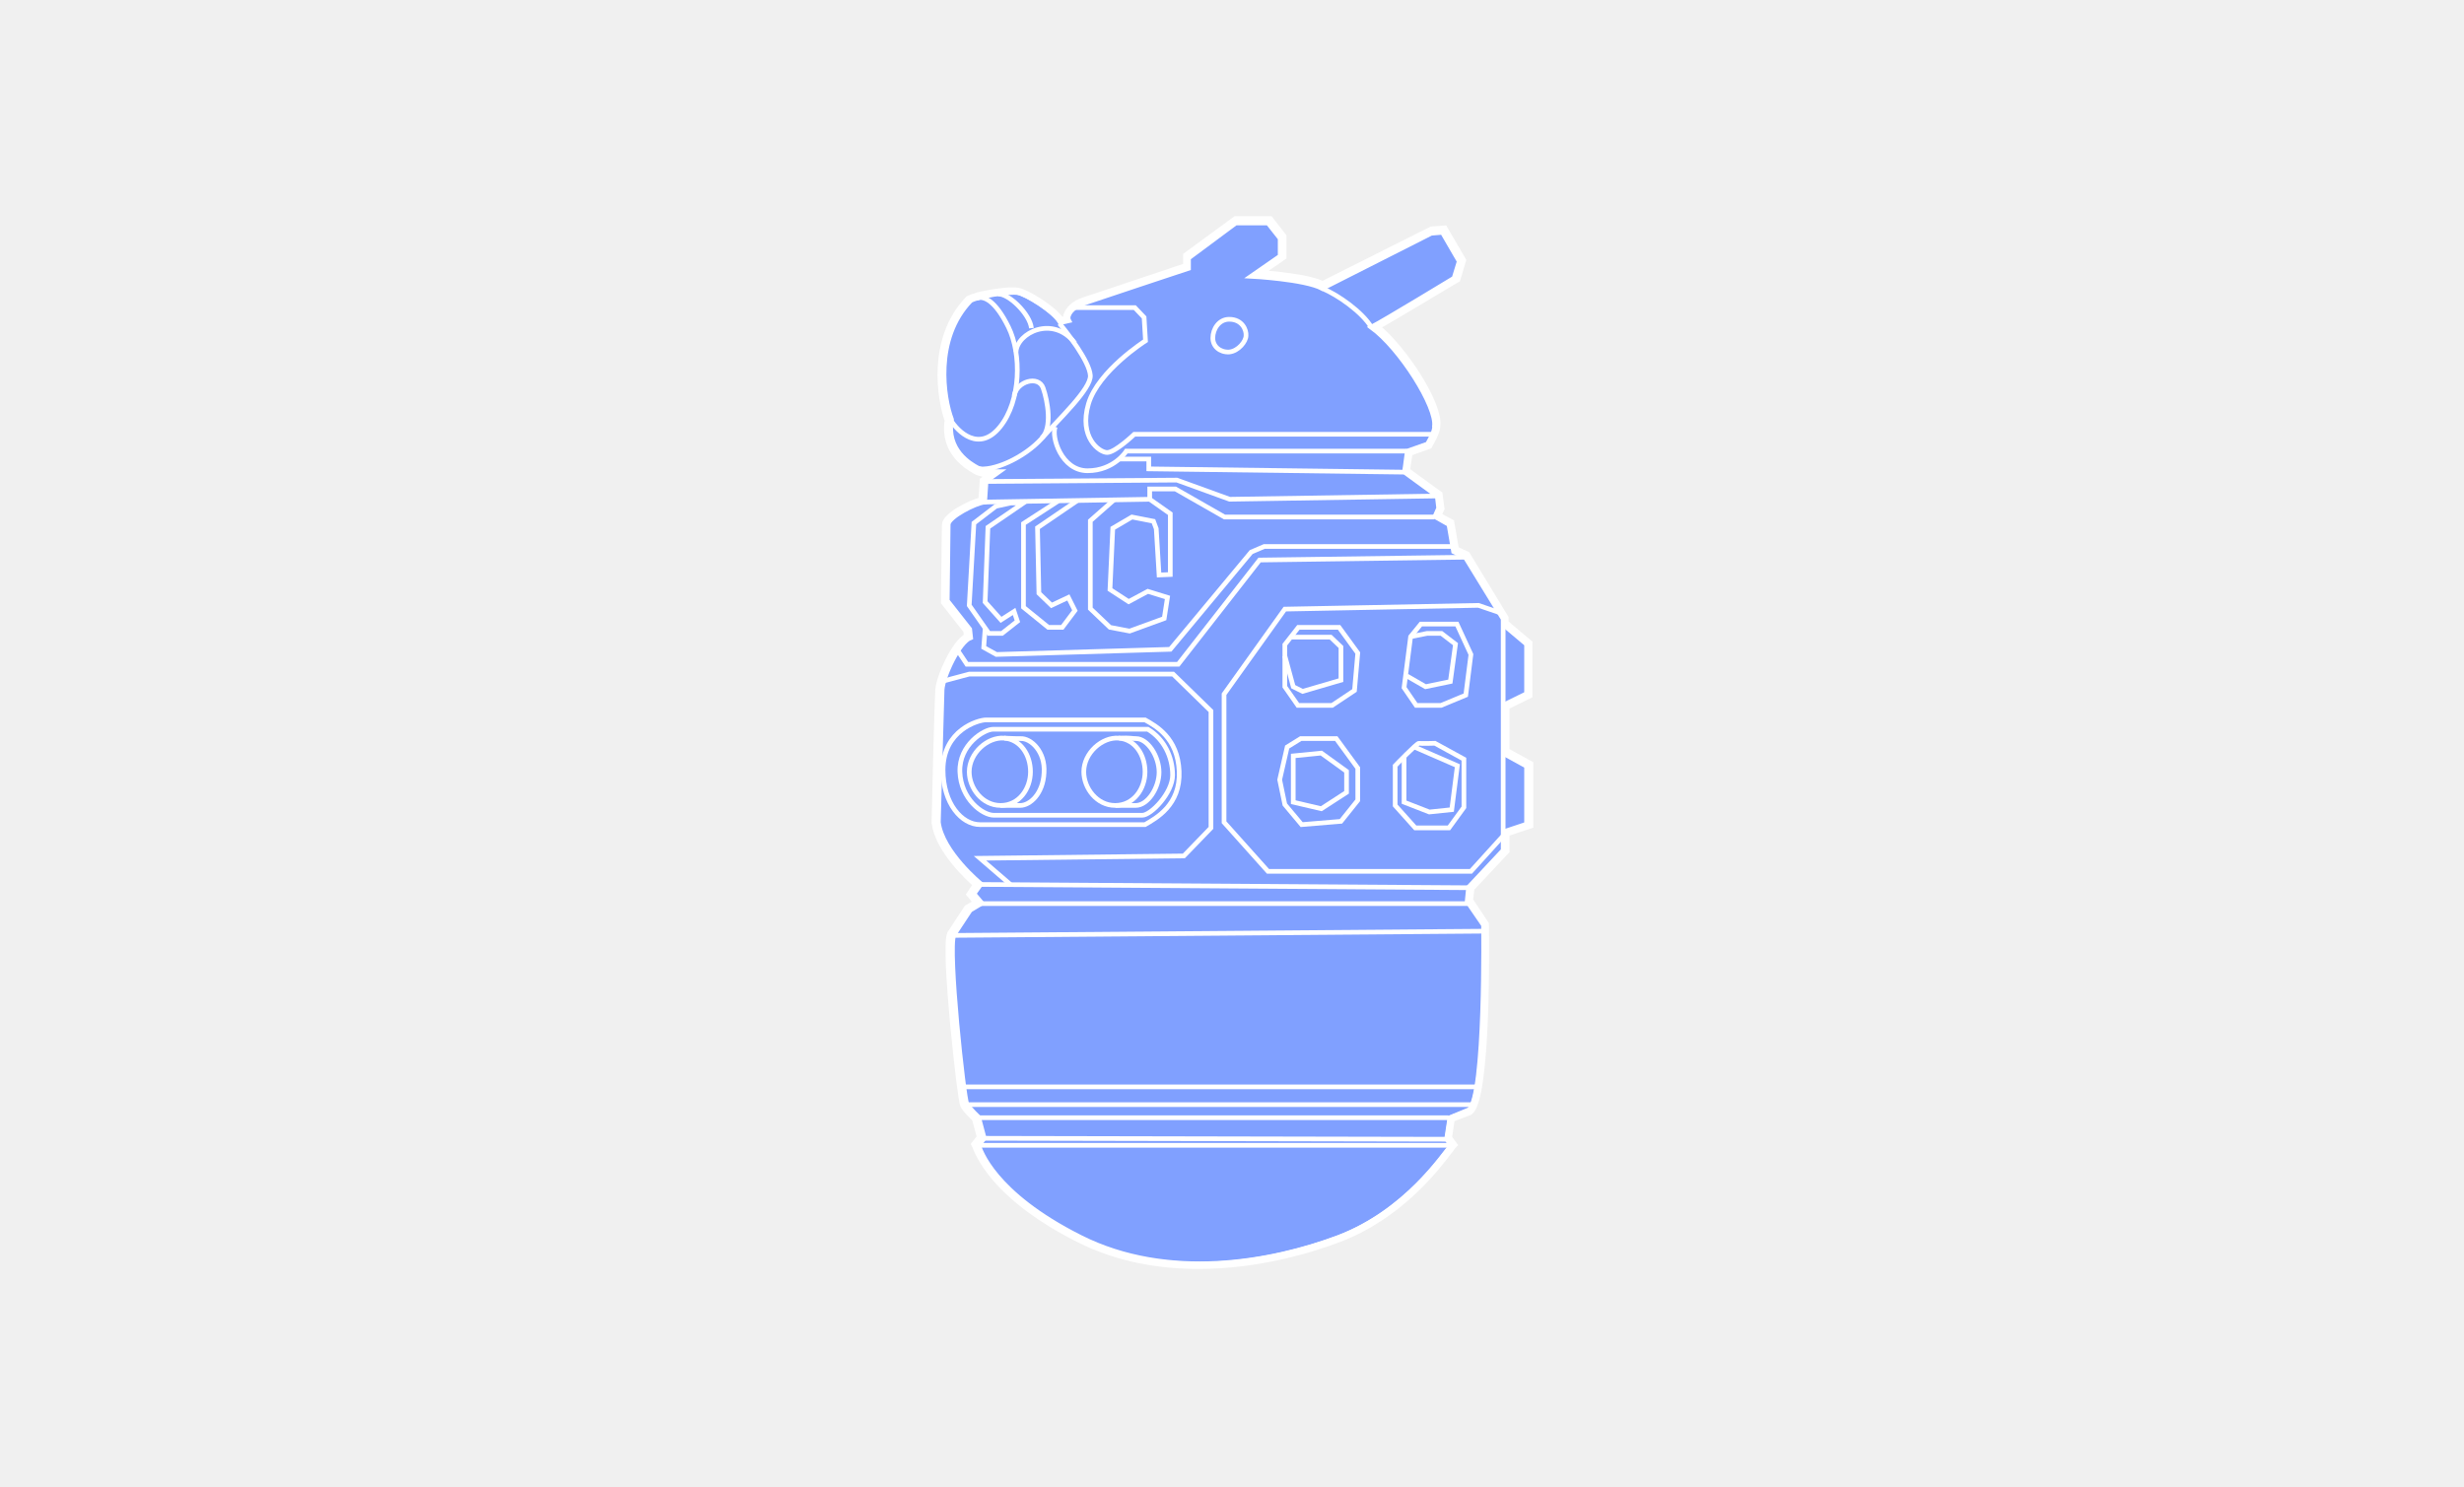
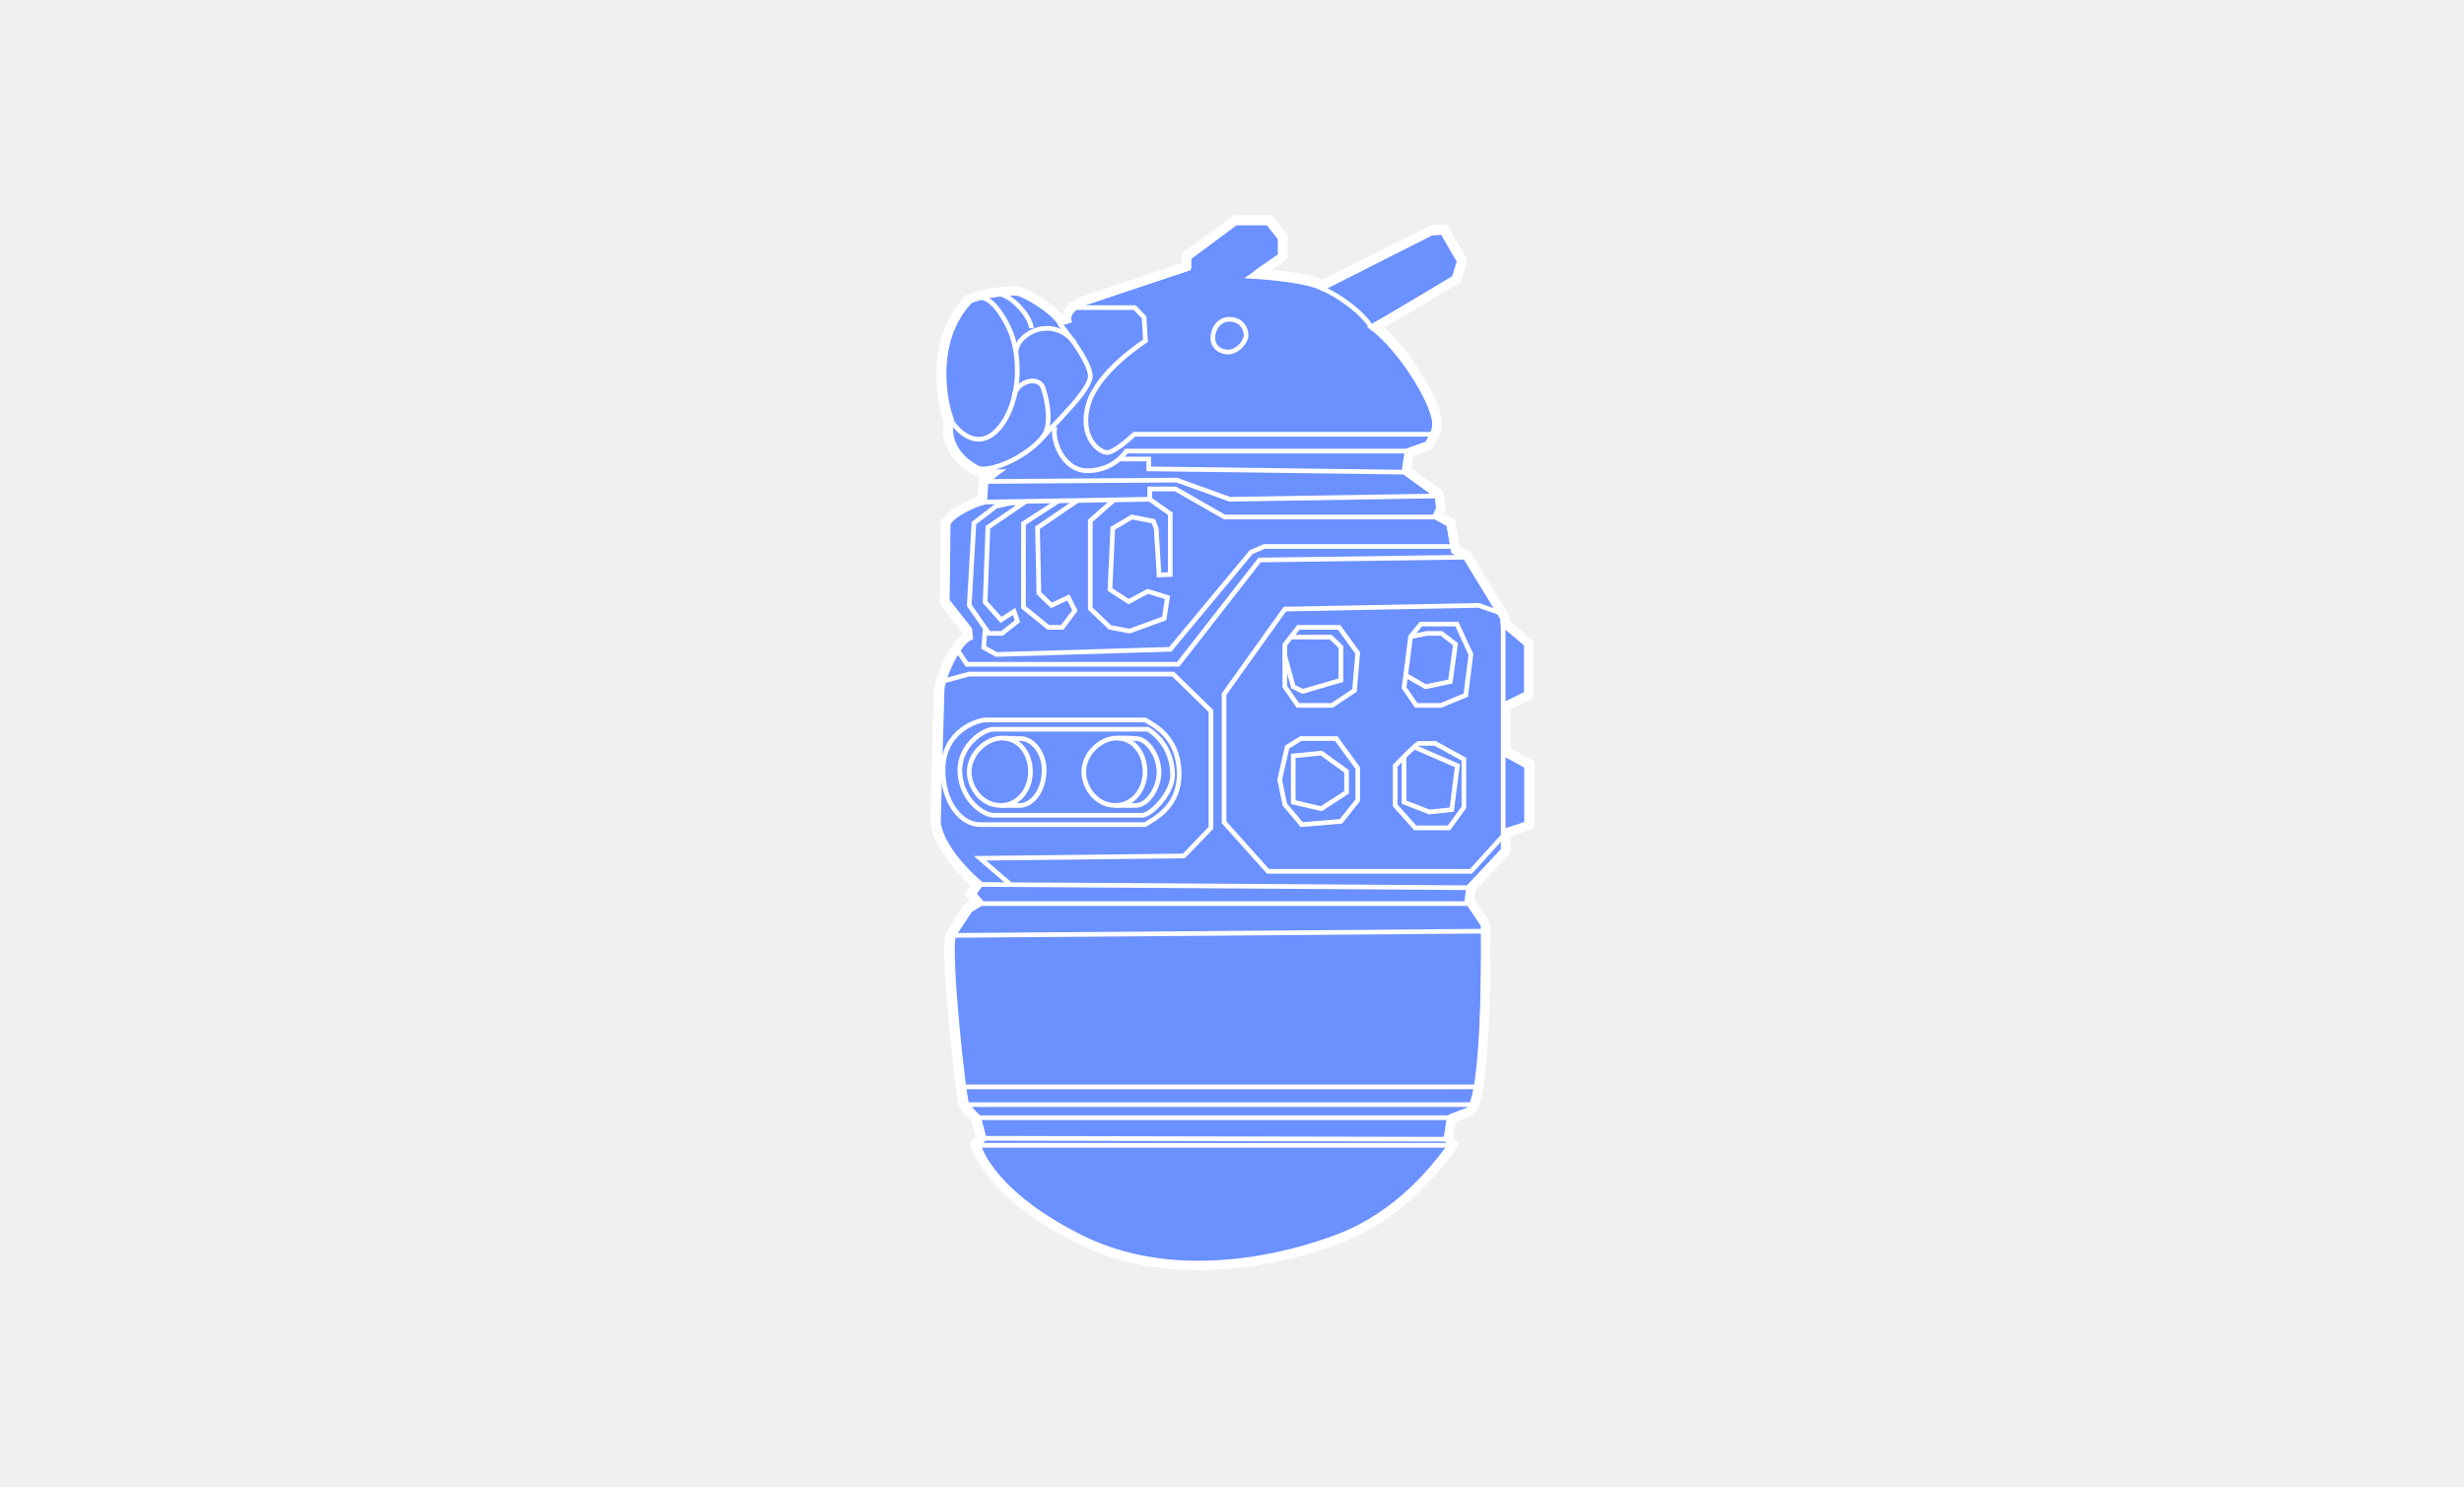
<svg id="bp-249" viewBox="0 0 527 318">
  <style type="text/css">
- 		.st0{fill:#80a0ff;stroke:#fff;stroke-width:1.5;stroke-miterlimit:10;}
+ 		.st0{fill:#6b90ff;stroke:#fff;stroke-width:2;stroke-miterlimit:10;stroke-linejoin:round;}
		.st1{fill:none;stroke:#fff;stroke-miterlimit:10;}
</style>
  <g>
    <path class="st0" d="M327,148.7v-11.1l-5.1-4.3v-1.1l-8.2-13.5l-2.4-1.1l-1-5.8l-2.8-1.5l0.7-1.5l-0.4-3l-7-5.1l0.6-3.9l4.2-1.5   l0.1-0.2c0.3-0.5,1.7-2.9,1.6-4.1c0.6-4.3-6.9-16.2-13-21.1c4-2.2,16.5-9.8,17.1-10.1l0.2-0.1l1.2-4l-3.9-6.7l-2.7,0.2l-23.3,11.7   c-3.1-1.5-10.6-2.2-13.7-2.4l5.2-3.6v-4.3l-2.8-3.6h-7.3l-10.5,7.7V57l-22.1,7.4c-1.6,0.5-2.9,1.6-3.4,2.8   c-0.2,0.4-0.2,0.8-0.2,1.1l-1.2,0.3c-1.6-2.5-7.4-6-9.2-6.3c-1.5-0.3-5.8,0.3-8.6,1c-0.1,0-0.1,0-0.2,0.1c-0.7,0.2-1.3,0.4-1.7,0.6   l-0.1,0.1c-8.1,8.5-5.9,21.4-4.3,25.8c-0.5,3.2,0.1,7.6,5.9,10.8c0.9,0.5,2.3,0.7,3.4,0.8l-1.8,1.3l-0.3,4.3   c-2.3,0.5-7.8,3.3-7.8,5.2c0,1.6-0.2,16.2-0.2,16.3l0,0.2l4.8,6.1l0.1,1.3c-2.7,1.4-5.9,8.6-6.1,11.3c-0.2,2.8-0.8,27.4-0.8,28.5   c0.8,5.9,7.3,11.8,8.9,13.2l-1.4,2.1l1.5,1.8l-2.1,1.2l-3.6,5.5c-1.4,3.4,2.2,35.4,2.8,36.6c0.6,1.1,2,2.4,2.5,2.8l1.1,4.1   l-1.2,1.5l0.2,0.4c1.2,3.2,5.7,11.6,22,19.8c8.5,4.3,17.4,5.7,25.7,5.7c12.8,0,24.1-3.5,29.9-5.7c12.9-4.9,20.6-14.9,23.5-18.7   c0.4-0.5,0.6-0.8,0.8-1.1l0.3-0.3l-1.1-1.5l0.6-4.1l3.9-1.5l0.1-0.1c3.7-3,3.4-36.1,3.3-39.9l0-0.1l-3.4-5.1l0.3-2.6l7.5-8v-3.8   l5.1-1.7v-13l-5.1-2.8v-9.6L327,148.7z" />
  </g>
  <g>
    <path class="st1" d="M228.6,68.6c-0.7-1.3,1.1-3.1,3.1-3.7c2-0.7,22.5-7.5,22.5-7.5v-2.2l10.1-7.5h6.9l2.6,3.3v3.8l-6.2,4.3   c0,0,11.5,0.6,15.2,2.6l23.3-11.8l2.4-0.2l3.6,6.2l-1.1,3.6c0,0-14.8,9-17.7,10.5c6.2,4.5,14.1,17.1,13.5,21.2   c0.2,1.1-1.5,3.8-1.5,3.8l-4.3,1.5l-0.6,4.5l7,5.1l0.3,2.6l-0.8,1.8l3,1.7l1,5.8l2.5,1.2l8.1,13.2v49.5l-7.4,7.9l-0.3,3l3.5,5.1   c0,0,0.5,36.5-3.1,39.5l-4.1,1.7l-0.7,4.6l1,1.3c-1.8,2.1-9.7,14.2-24.1,19.7c-14.4,5.4-36.5,9.4-55.2,0   c-18.7-9.4-21.5-18.8-21.8-19.7l1.2-1.5l-1.2-4.5c0,0-1.8-1.7-2.5-2.8c-0.7-1.2-4.1-33-2.8-36.2l3.5-5.3l2.5-1.5l-1.7-2l1.5-2.1   c0,0-8.3-6.8-9.1-13.2c0,0,0.7-25.6,0.8-28.4c0.2-2.8,3.6-10.2,6.1-11.1l-0.2-1.8l-4.8-6.1c0,0,0.2-14.7,0.2-16.3s5.8-4.6,7.8-4.8   l0.3-4.5l2.8-2c0,0-3.1,0-4.6-0.8c-1.5-0.8-6.8-3.8-5.6-10.4c-1.7-4.5-3.8-17.2,4.1-25.4c1.8-1,8.3-2,10.1-1.7   c1.8,0.3,7.9,4.1,9.1,6.4L228.6,68.6z" />
    <path class="st1" d="M282.8,61.7c3.4,1.4,8.6,5.1,10.5,8.3" />
    <path class="st1" d="M306.3,92.9h-63.7c0,0-4.1,3.9-5.8,3.9c-1.7,0-6.1-3.3-4-10.4c2.1-7.1,12.2-13.5,12.2-13.5l-0.3-5l-2-2.1   h-12.9" />
    <path class="st1" d="M262.9,68.3c-2.2,0-3.5,2.1-3.5,4c0,1.8,1.5,3.1,3.5,3c2-0.2,3.6-2.3,3.6-3.5   C266.6,70.6,265.7,68.3,262.9,68.3z" />
    <path class="st1" d="M300.9,96.5c0,0-56.8,0-60,0c0,0-2.6,4.2-8.3,4.2c-5.6,0-7.8-7.3-6.9-9.4" />
    <path class="st1" d="M208.9,100.2c3.4,0.8,10.2-2.3,13.9-6.4c3.6-4.1,10.6-10.6,10.4-13.5c-0.2-3-5-9.2-6.6-11.1" />
    <path class="st1" d="M203.3,89.8c1.5,2.5,6.1,7.1,10.6,1.5s4.6-15.6,1.8-21.3c-2.8-5.7-5.3-6.8-6.8-6.2" />
    <path class="st1" d="M216.9,84.7c0.5-3.1,5.2-4.5,6.2-1.7c1,2.8,2,8.6-0.3,10.7" />
    <path class="st1" d="M217.3,75.3c0.2-4.1,7.9-8,12.6-1.9" />
    <path class="st1" d="M213.4,62.9c2.3-0.2,6.9,4.3,7.2,7.3" />
    <polyline class="st1" points="300.3,101 245.7,100.3 245.7,98.2 239.4,98.2  " />
    <polyline class="st1" points="307.3,106.1 263,106.8 251.7,102.7 210.7,103  " />
    <polyline class="st1" points="210.4,107.4 245.9,106.8 245.9,104.6 251.4,104.6 261.9,110.6 306.8,110.6  " />
    <polyline class="st1" points="321.4,150.9 326.5,148.4 326.5,137.8 321.4,133.5  " />
    <polyline class="st1" points="321.4,178 326.5,176.3 326.5,163.9 321.4,161.1  " />
    <polygon class="st1" points="301.7,136.2 303.9,133.5 311.6,133.5 314.6,140 313.5,148.7 308.2,150.9 302.9,150.9 300.3,147.1  " />
    <polyline class="st1" points="300.9,144.6 304.9,146.9 310.2,145.8 311.3,137.8 308.3,135.5 305.2,135.5 301.7,136.2  " />
    <polygon class="st1" points="274.8,137.9 277.7,134.2 286.4,134.2 290.4,139.7 289.7,147.7 284.9,150.9 277.6,150.9 274.8,146.9     " />
    <polyline class="st1" points="274.8,140.3 276.6,146.9 278.6,147.9 286.8,145.5 286.8,138.4 284.6,136.3 276.2,136.3  " />
    <path class="st1" d="M298.4,163.8c0,0,4.7-4.9,5.1-4.8c0.3,0.1,3.4,0,3.4,0l6.2,3.4v10.3l-3.2,4.4h-7.2l-4.3-4.8V163.8z" />
    <polyline class="st1" points="300.3,161.9 300.3,171.6 305.7,173.7 310.5,173.2 311.7,163.8 302.5,159.8  " />
    <polygon class="st1" points="273.7,166.8 275.3,159.8 278.2,158 285.8,158 290.4,164.3 290.4,171.2 286.8,175.7 278.4,176.4    274.8,172.1  " />
    <polygon class="st1" points="276.6,161.7 276.6,171.6 282.6,173 288,169.5 288,165 282.6,161.1  " />
    <polyline class="st1" points="320.6,131 316.2,129.5 274.8,130.3 261.8,148.5 261.8,175.9 271.2,186.4 314.6,186.4 321.4,178.9     " />
    <line class="st1" x1="313.9" y1="189.9" x2="209.6" y2="189.2" />
    <line class="st1" x1="209.7" y1="193.3" x2="313.9" y2="193.3" />
    <polyline class="st1" points="216.1,189.2 209.6,183.6 253.2,183.1 259,177.1 259,152.1 250.9,144.2 207.3,144.2 201.7,145.7  " />
    <polygon class="st1" points="217.6,132.9 214.3,135.5 211.5,135.5 207.3,129.5 208.3,111.9 213,108.3 216.2,107.6 218.9,107.6    211.3,112.8 210.7,128.8 214.1,132.6 216.9,130.8  " />
    <polyline class="st1" points="226.3,107.2 218.9,112 218.9,129.9 224.2,134.2 227.2,134.2 229.9,130.6 228.5,127.8 224.9,129.5    222.2,126.9 221.9,112.9 230.4,107.1  " />
    <polyline class="st1" points="238.3,106.9 233.2,111.4 233.2,130.2 237.4,134.2 241.6,135 249,132.3 249.7,127.8 245.5,126.5    241.4,128.7 237.4,126.1 238,113 242.1,110.6 246.7,111.5 247.3,113.1 247.9,123 250.3,122.9 250.3,109.9 245.9,106.8  " />
    <polyline class="st1" points="210.7,134.5 210.4,138.5 213.1,140 250.3,138.9 267.6,118.1 270.4,116.9 310.6,116.9  " />
    <polyline class="st1" points="313.3,119.2 269.4,119.8 252,142.1 206.8,142.1 204.8,139.1  " />
    <path class="st1" d="M201.7,164.7c0,7.2,4,11.7,7.9,11.7c0.8,0,33.4,0,35.3,0c2.4-1.4,7.6-4.2,7.3-11.4s-5-9.7-7.3-11   c0,0-32.3,0-34,0S201.7,156.2,201.7,164.7z" />
    <path class="st1" d="M245.5,156c-0.6,0-31.5,0-33.1,0c-1.9,0-7.3,3.3-7.1,9.1s4.8,9.3,7.3,9.3c0,0,29.8,0,31.7,0s6.5-4.8,6.5-8.6   C250.8,162,249,158.1,245.5,156z" />
    <path class="st1" d="M214.8,157.9c-3.6-0.3-7.5,3.2-7.5,7.2c0,3.5,2.8,7.2,6.7,7.2c4,0,6.4-3.6,6.4-7.2   C220.4,161.5,218.3,158.2,214.8,157.9z" />
    <path class="st1" d="M239.3,157.9c-3.6-0.3-7.5,3.2-7.5,7.2c0,3.5,2.8,7.2,6.7,7.2c4,0,6.4-3.6,6.4-7.2   C244.9,161.5,242.8,158.2,239.3,157.9z" />
    <path class="st1" d="M214.8,157.9c2.4,0.1,2.4,0.1,3.5,0.1c2.2-0.1,5.3,2.8,5,7.3c-0.2,4.5-3,7-5.1,7c-1.3,0-4.2,0-4.2,0" />
    <path class="st1" d="M239.3,157.9c2.6-0.1,2.7,0.1,3.7,0.1c2.4,0,4.9,3.7,4.9,7.2c0,3.3-2.4,7.1-5,7.1c-1.3,0-4.3,0-4.3,0" />
    <line class="st1" x1="203.8" y1="200.1" x2="317.1" y2="199.2" />
    <line class="st1" x1="206" y1="232.5" x2="315.6" y2="232.5" />
    <line class="st1" x1="206.6" y1="236.3" x2="314.7" y2="236.3" />
    <line class="st1" x1="209.1" y1="239.1" x2="309.8" y2="239.1" />
    <line class="st1" x1="210.2" y1="243.5" x2="309.2" y2="243.7" />
    <line class="st1" x1="209.1" y1="245" x2="310.2" y2="245" />
  </g>
</svg>
